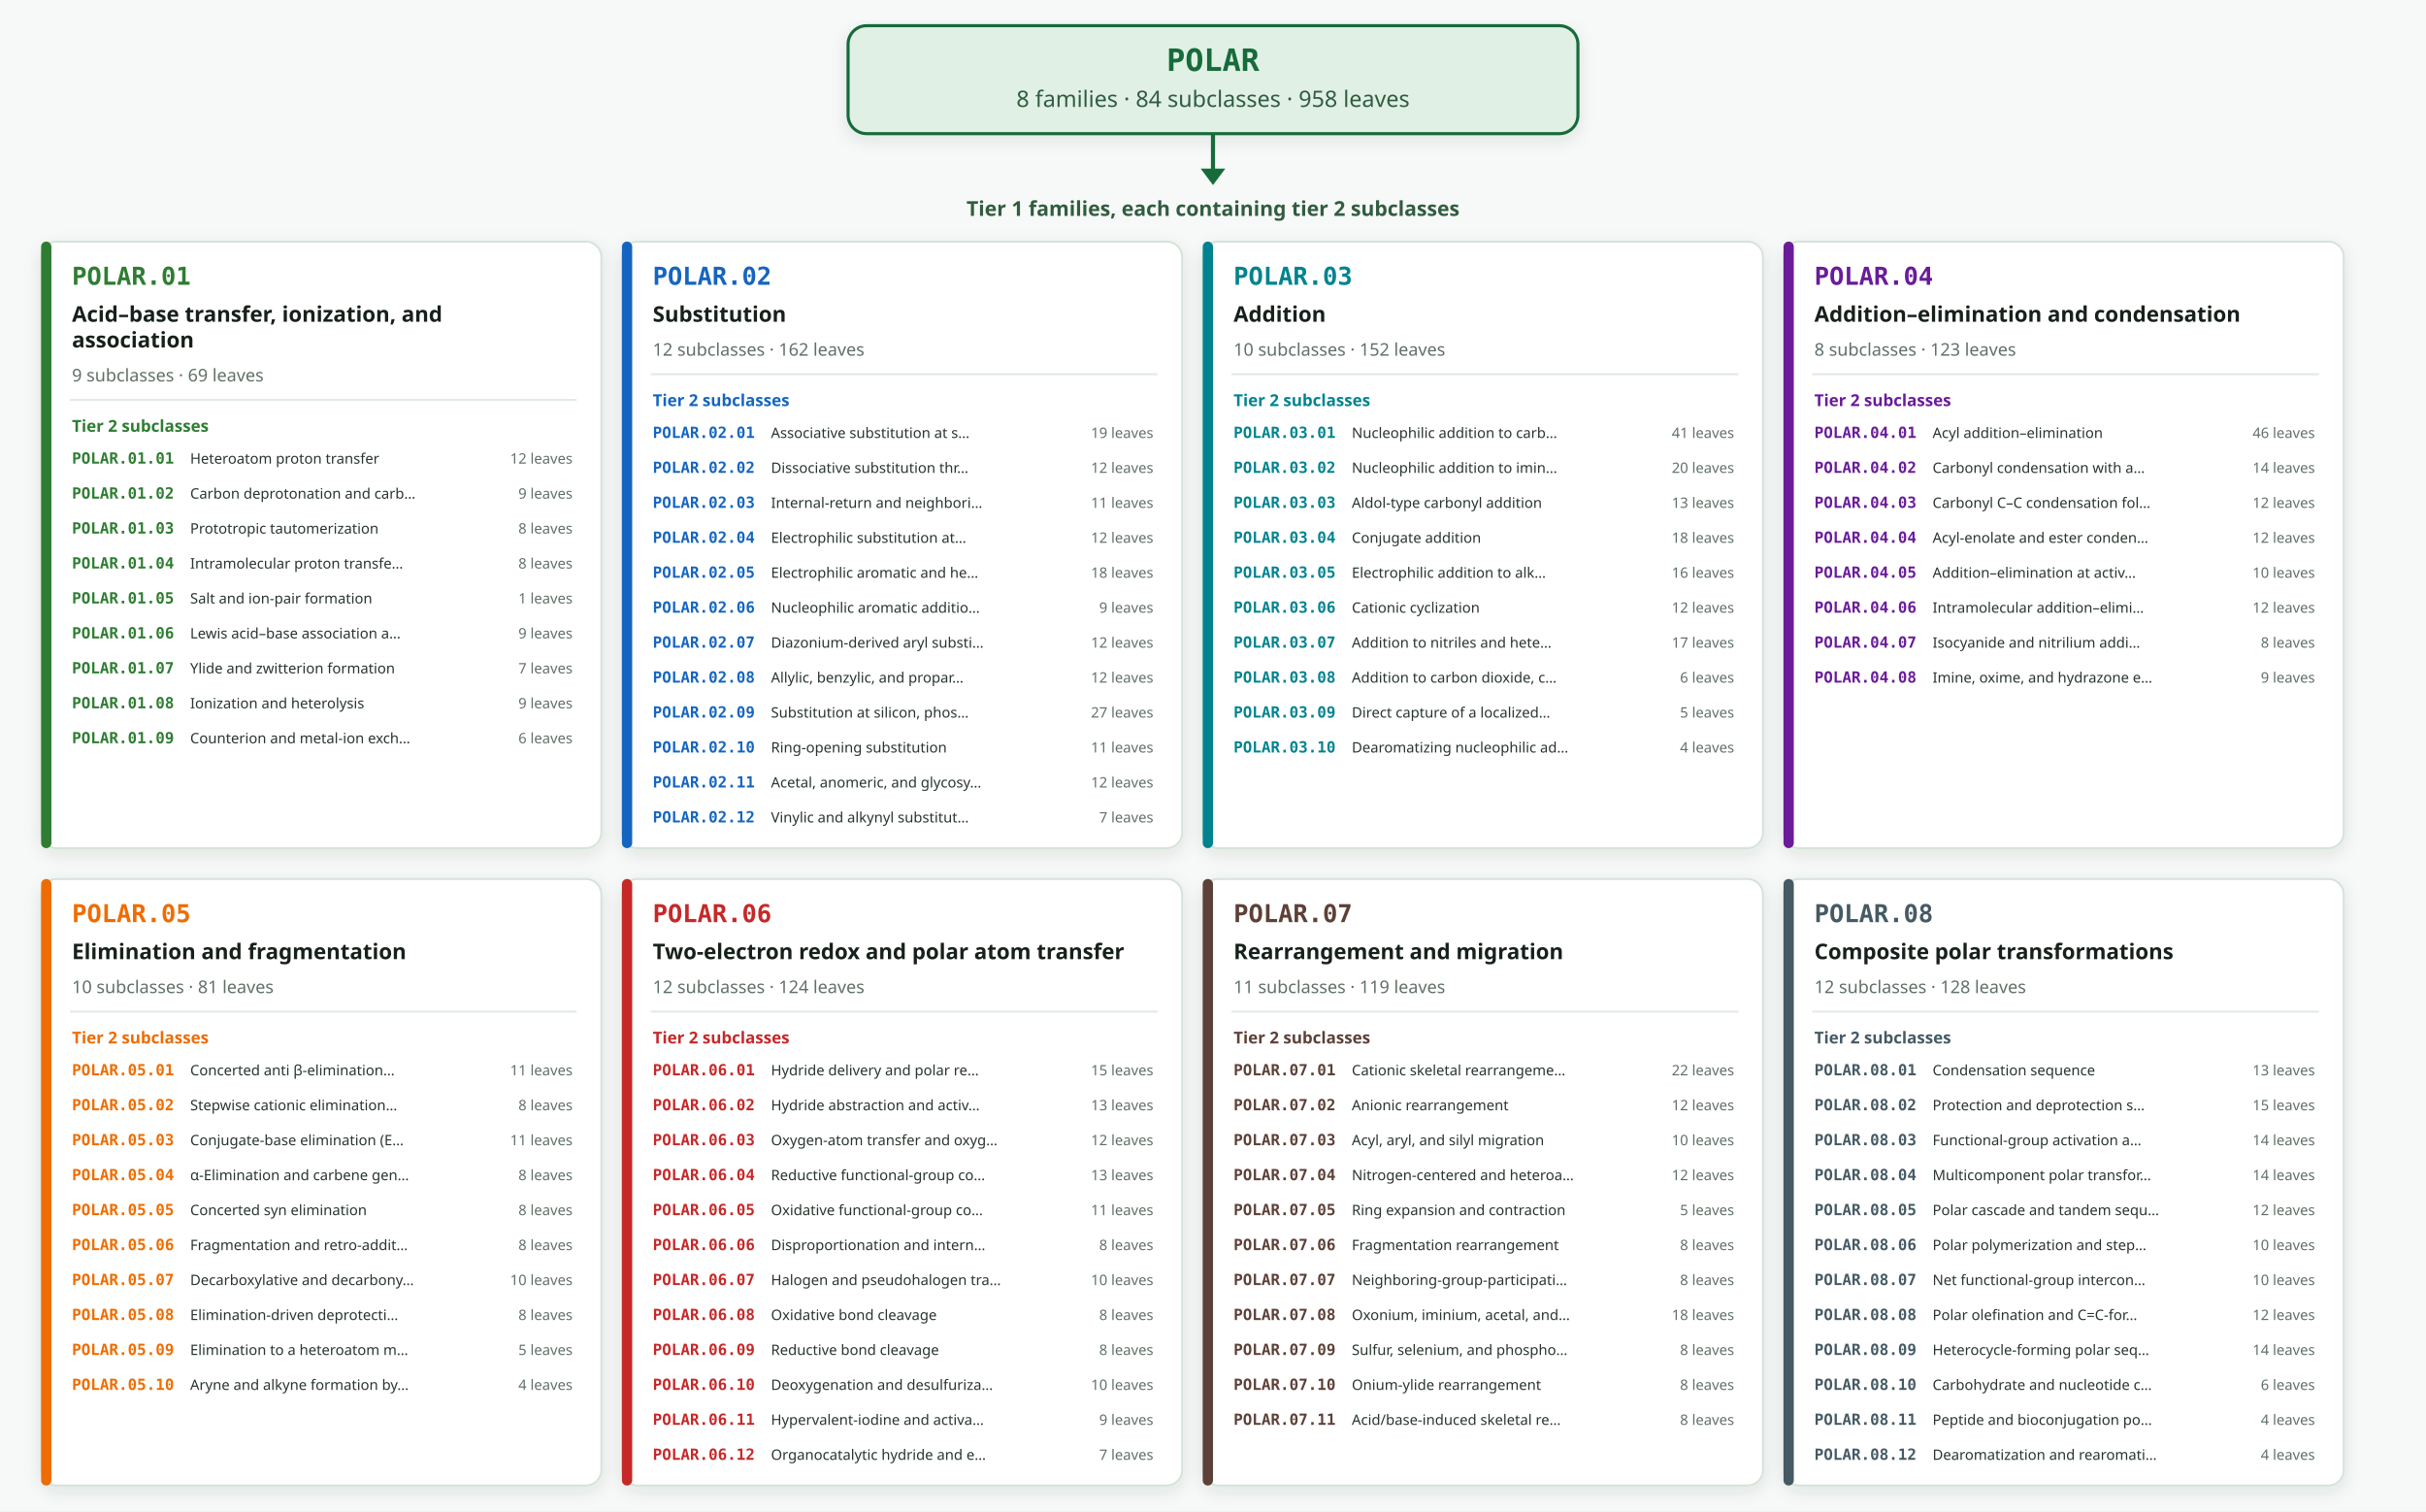
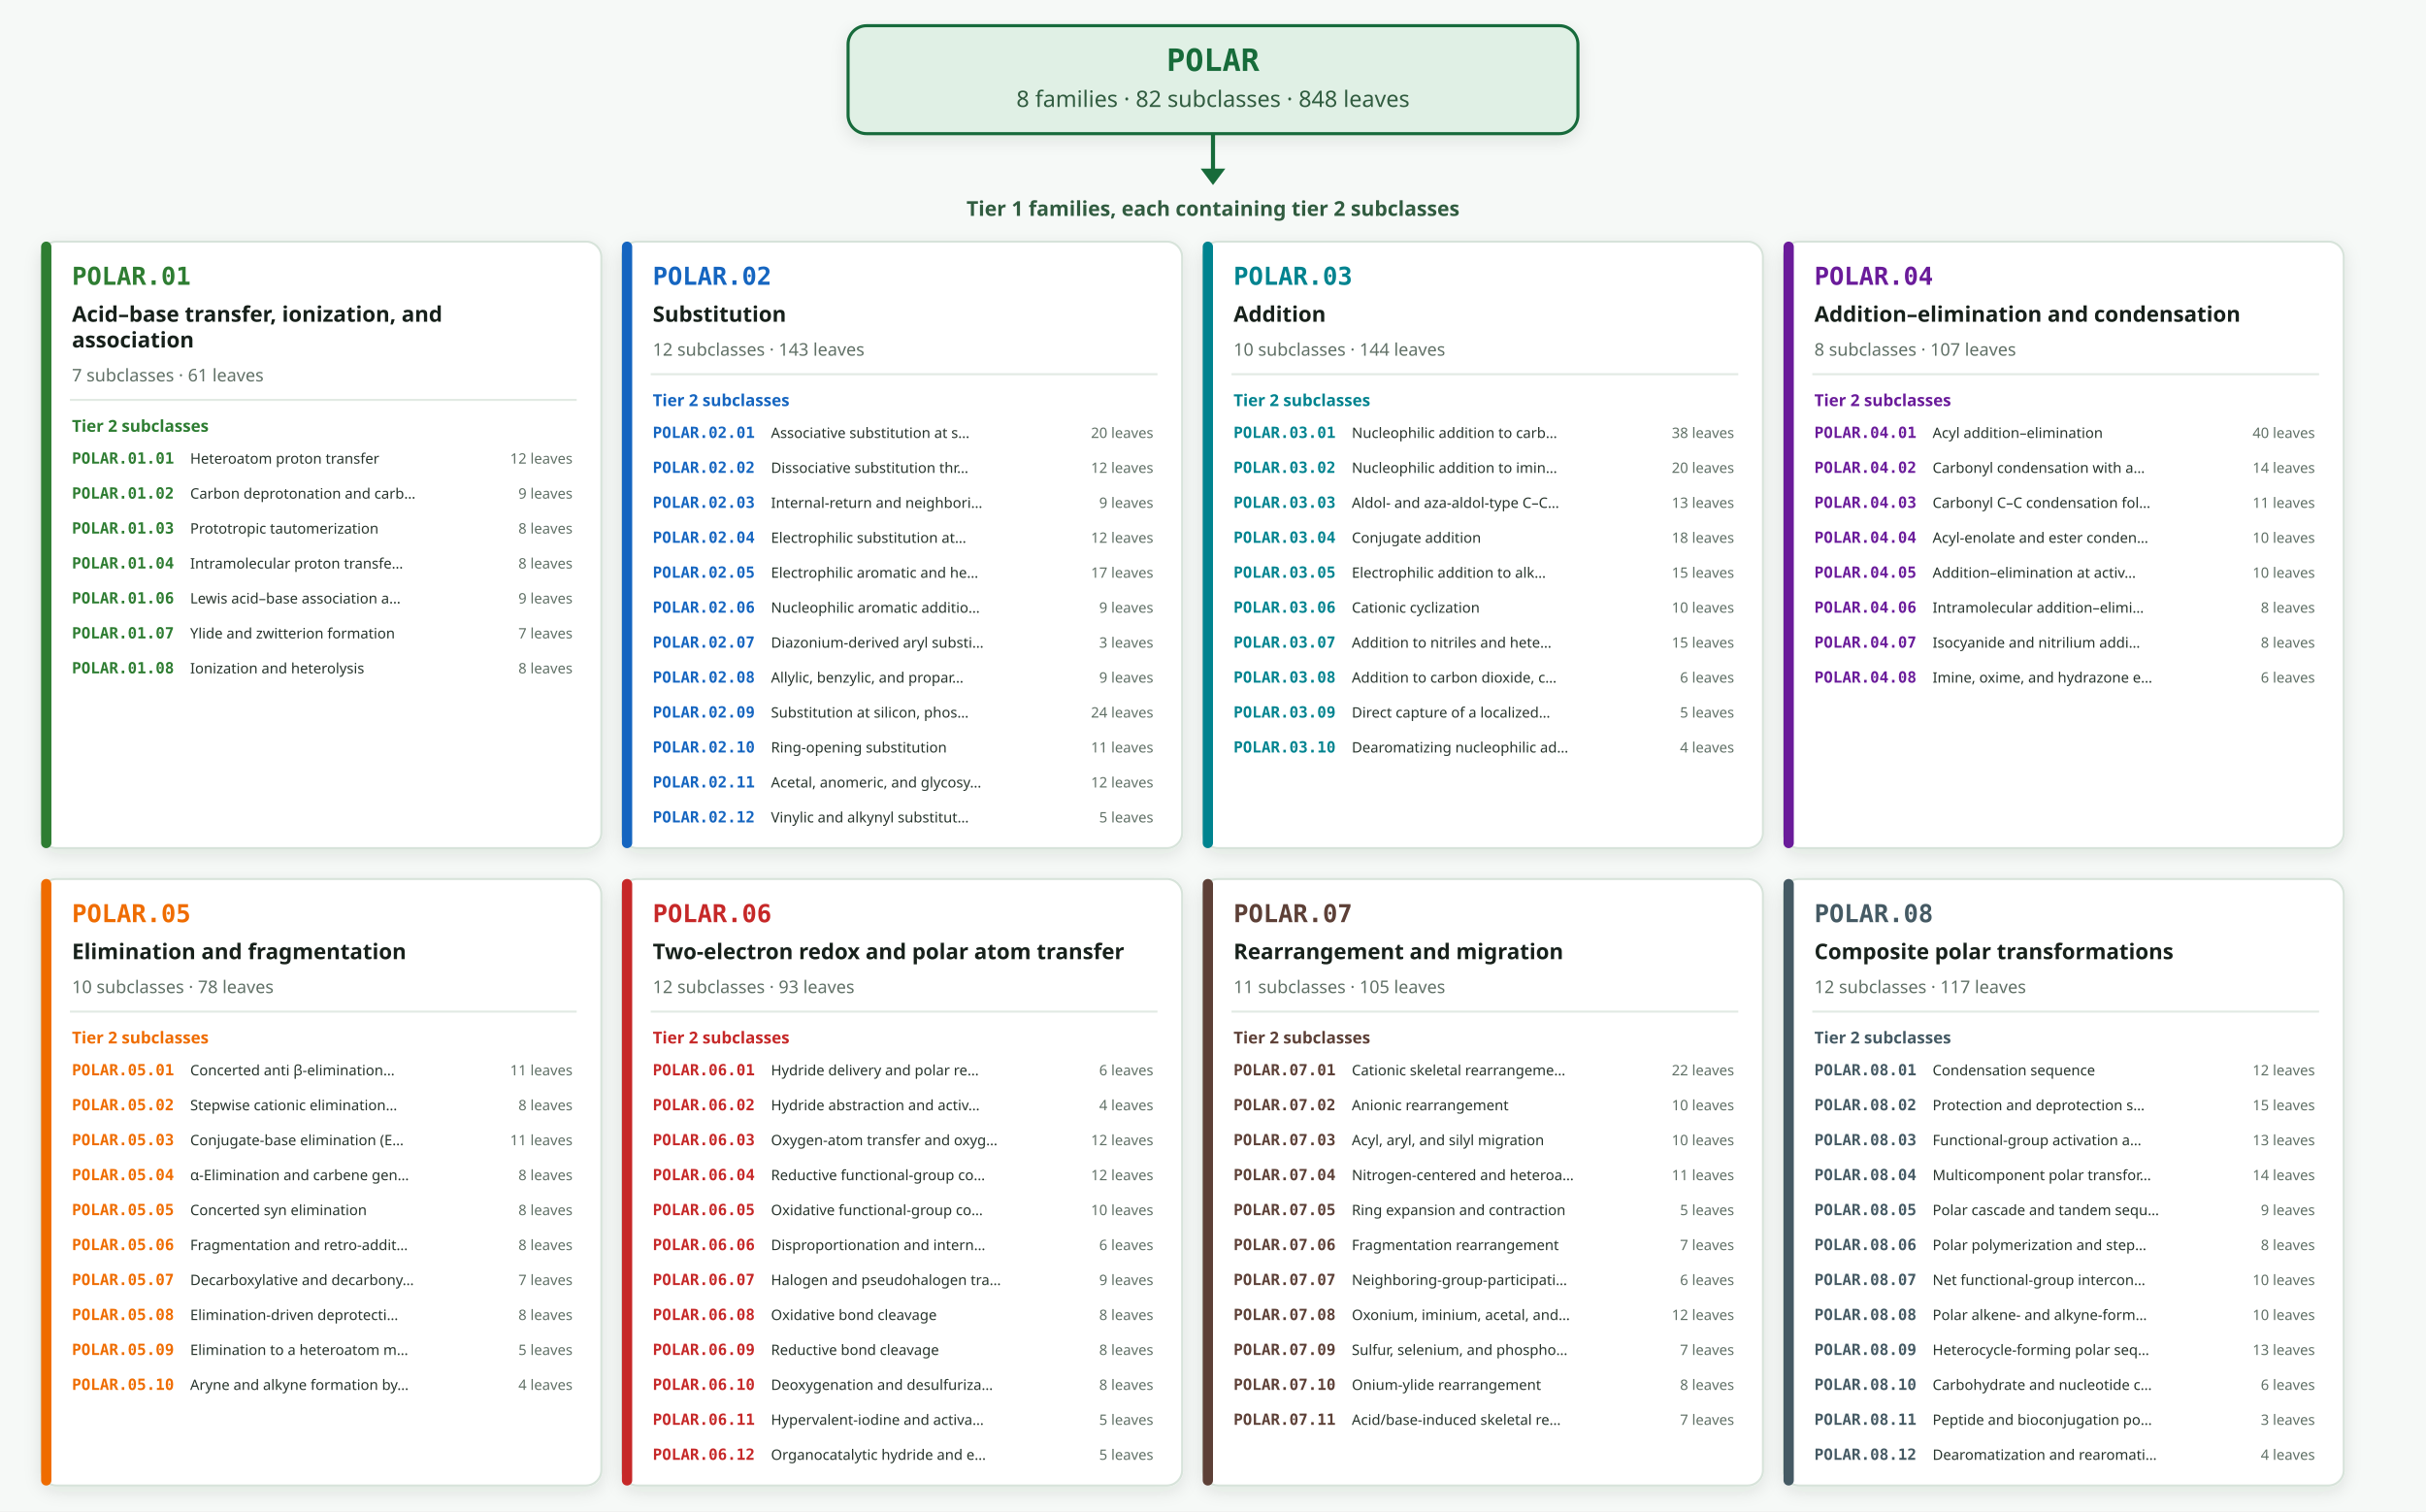
<svg xmlns="http://www.w3.org/2000/svg" width="2360" height="1470" viewBox="0 0 2360 1470">
  <defs>
    <filter id="shadow" x="-10%" y="-10%" width="120%" height="130%">
      <feDropShadow dx="0" dy="5" stdDeviation="8" flood-color="#173d25" flood-opacity="0.10" />
    </filter>
  </defs>
  <rect width="2360" height="1470" fill="#f6f9f7" />
  <rect x="825" y="25" width="710" height="105" rx="18" fill="#e0f0e5" stroke="#176b3a" stroke-width="3" filter="url(#shadow)" />
  <text x="1180" y="69" text-anchor="middle" font-family="monospace" font-size="30" font-weight="700" fill="#176b3a">POLAR</text>
-   <text x="1180" y="104" text-anchor="middle" font-family="sans-serif" font-size="22" fill="#315c40">8 families · 84 subclasses · 958 leaves</text>
+   <text x="1180" y="104" text-anchor="middle" font-family="sans-serif" font-size="22" fill="#315c40">8 families · 82 subclasses · 848 leaves</text>
  <path d="M1180 130 V173" stroke="#176b3a" stroke-width="4" />
  <path d="M1168 164 L1180 180 L1192 164" fill="#176b3a" />
  <text x="1180" y="210" text-anchor="middle" font-family="sans-serif" font-size="20" font-weight="650" fill="#315c40">Tier 1 families, each containing tier 2 subclasses</text>
  <rect x="40" y="235" width="545" height="590" rx="15" fill="#ffffff" stroke="#d7e3da" stroke-width="2" filter="url(#shadow)" />
  <rect x="40" y="235" width="10" height="590" rx="5" fill="#2E7D32" />
  <text x="70" y="277" font-family="monospace" font-size="24" font-weight="700" fill="#2E7D32">POLAR.01</text>
  <text x="70" y="313" font-family="sans-serif" font-size="21" font-weight="650" fill="#17211b">Acid–base transfer, ionization, and</text>
  <text x="70" y="338" font-family="sans-serif" font-size="21" font-weight="650" fill="#17211b">association</text>
-   <text x="70" y="371" font-family="sans-serif" font-size="17" fill="#607066">9 subclasses · 69 leaves</text>
+   <text x="70" y="371" font-family="sans-serif" font-size="17" fill="#607066">7 subclasses · 61 leaves</text>
  <line x1="68" y1="389" x2="561" y2="389" stroke="#e2eae4" stroke-width="2" />
  <text x="70" y="420" font-family="sans-serif" font-size="16" font-weight="700" fill="#2E7D32">Tier 2 subclasses</text>
  <text x="70" y="451" font-family="monospace" font-size="15" font-weight="650" fill="#2E7D32">POLAR.01.01</text>
  <text x="185" y="451" font-family="sans-serif" font-size="14" fill="#28352d">Heteroatom proton transfer</text>
  <text x="557" y="451" text-anchor="end" font-family="sans-serif" font-size="14" fill="#607066">12 leaves</text>
  <text x="70" y="485" font-family="monospace" font-size="15" font-weight="650" fill="#2E7D32">POLAR.01.02</text>
  <text x="185" y="485" font-family="sans-serif" font-size="14" fill="#28352d">Carbon deprotonation and carb…</text>
  <text x="557" y="485" text-anchor="end" font-family="sans-serif" font-size="14" fill="#607066">9 leaves</text>
  <text x="70" y="519" font-family="monospace" font-size="15" font-weight="650" fill="#2E7D32">POLAR.01.03</text>
  <text x="185" y="519" font-family="sans-serif" font-size="14" fill="#28352d">Prototropic tautomerization</text>
  <text x="557" y="519" text-anchor="end" font-family="sans-serif" font-size="14" fill="#607066">8 leaves</text>
  <text x="70" y="553" font-family="monospace" font-size="15" font-weight="650" fill="#2E7D32">POLAR.01.04</text>
  <text x="185" y="553" font-family="sans-serif" font-size="14" fill="#28352d">Intramolecular proton transfe…</text>
  <text x="557" y="553" text-anchor="end" font-family="sans-serif" font-size="14" fill="#607066">8 leaves</text>
-   <text x="70" y="587" font-family="monospace" font-size="15" font-weight="650" fill="#2E7D32">POLAR.01.05</text>
-   <text x="185" y="587" font-family="sans-serif" font-size="14" fill="#28352d">Salt and ion-pair formation</text>
-   <text x="557" y="587" text-anchor="end" font-family="sans-serif" font-size="14" fill="#607066">1 leaves</text>
-   <text x="70" y="621" font-family="monospace" font-size="15" font-weight="650" fill="#2E7D32">POLAR.01.06</text>
-   <text x="185" y="621" font-family="sans-serif" font-size="14" fill="#28352d">Lewis acid–base association a…</text>
-   <text x="557" y="621" text-anchor="end" font-family="sans-serif" font-size="14" fill="#607066">9 leaves</text>
-   <text x="70" y="655" font-family="monospace" font-size="15" font-weight="650" fill="#2E7D32">POLAR.01.07</text>
-   <text x="185" y="655" font-family="sans-serif" font-size="14" fill="#28352d">Ylide and zwitterion formation</text>
-   <text x="557" y="655" text-anchor="end" font-family="sans-serif" font-size="14" fill="#607066">7 leaves</text>
-   <text x="70" y="689" font-family="monospace" font-size="15" font-weight="650" fill="#2E7D32">POLAR.01.08</text>
-   <text x="185" y="689" font-family="sans-serif" font-size="14" fill="#28352d">Ionization and heterolysis</text>
-   <text x="557" y="689" text-anchor="end" font-family="sans-serif" font-size="14" fill="#607066">9 leaves</text>
-   <text x="70" y="723" font-family="monospace" font-size="15" font-weight="650" fill="#2E7D32">POLAR.01.09</text>
-   <text x="185" y="723" font-family="sans-serif" font-size="14" fill="#28352d">Counterion and metal-ion exch…</text>
-   <text x="557" y="723" text-anchor="end" font-family="sans-serif" font-size="14" fill="#607066">6 leaves</text>
+   <text x="70" y="587" font-family="monospace" font-size="15" font-weight="650" fill="#2E7D32">POLAR.01.06</text>
+   <text x="185" y="587" font-family="sans-serif" font-size="14" fill="#28352d">Lewis acid–base association a…</text>
+   <text x="557" y="587" text-anchor="end" font-family="sans-serif" font-size="14" fill="#607066">9 leaves</text>
+   <text x="70" y="621" font-family="monospace" font-size="15" font-weight="650" fill="#2E7D32">POLAR.01.07</text>
+   <text x="185" y="621" font-family="sans-serif" font-size="14" fill="#28352d">Ylide and zwitterion formation</text>
+   <text x="557" y="621" text-anchor="end" font-family="sans-serif" font-size="14" fill="#607066">7 leaves</text>
+   <text x="70" y="655" font-family="monospace" font-size="15" font-weight="650" fill="#2E7D32">POLAR.01.08</text>
+   <text x="185" y="655" font-family="sans-serif" font-size="14" fill="#28352d">Ionization and heterolysis</text>
+   <text x="557" y="655" text-anchor="end" font-family="sans-serif" font-size="14" fill="#607066">8 leaves</text>
  <rect x="605" y="235" width="545" height="590" rx="15" fill="#ffffff" stroke="#d7e3da" stroke-width="2" filter="url(#shadow)" />
  <rect x="605" y="235" width="10" height="590" rx="5" fill="#1565C0" />
  <text x="635" y="277" font-family="monospace" font-size="24" font-weight="700" fill="#1565C0">POLAR.02</text>
  <text x="635" y="313" font-family="sans-serif" font-size="21" font-weight="650" fill="#17211b">Substitution</text>
-   <text x="635" y="346" font-family="sans-serif" font-size="17" fill="#607066">12 subclasses · 162 leaves</text>
+   <text x="635" y="346" font-family="sans-serif" font-size="17" fill="#607066">12 subclasses · 143 leaves</text>
  <line x1="633" y1="364" x2="1126" y2="364" stroke="#e2eae4" stroke-width="2" />
  <text x="635" y="395" font-family="sans-serif" font-size="16" font-weight="700" fill="#1565C0">Tier 2 subclasses</text>
  <text x="635" y="426" font-family="monospace" font-size="15" font-weight="650" fill="#1565C0">POLAR.02.01</text>
  <text x="750" y="426" font-family="sans-serif" font-size="14" fill="#28352d">Associative substitution at s…</text>
-   <text x="1122" y="426" text-anchor="end" font-family="sans-serif" font-size="14" fill="#607066">19 leaves</text>
+   <text x="1122" y="426" text-anchor="end" font-family="sans-serif" font-size="14" fill="#607066">20 leaves</text>
  <text x="635" y="460" font-family="monospace" font-size="15" font-weight="650" fill="#1565C0">POLAR.02.02</text>
  <text x="750" y="460" font-family="sans-serif" font-size="14" fill="#28352d">Dissociative substitution thr…</text>
  <text x="1122" y="460" text-anchor="end" font-family="sans-serif" font-size="14" fill="#607066">12 leaves</text>
  <text x="635" y="494" font-family="monospace" font-size="15" font-weight="650" fill="#1565C0">POLAR.02.03</text>
  <text x="750" y="494" font-family="sans-serif" font-size="14" fill="#28352d">Internal-return and neighbori…</text>
-   <text x="1122" y="494" text-anchor="end" font-family="sans-serif" font-size="14" fill="#607066">11 leaves</text>
+   <text x="1122" y="494" text-anchor="end" font-family="sans-serif" font-size="14" fill="#607066">9 leaves</text>
  <text x="635" y="528" font-family="monospace" font-size="15" font-weight="650" fill="#1565C0">POLAR.02.04</text>
  <text x="750" y="528" font-family="sans-serif" font-size="14" fill="#28352d">Electrophilic substitution at…</text>
  <text x="1122" y="528" text-anchor="end" font-family="sans-serif" font-size="14" fill="#607066">12 leaves</text>
  <text x="635" y="562" font-family="monospace" font-size="15" font-weight="650" fill="#1565C0">POLAR.02.05</text>
  <text x="750" y="562" font-family="sans-serif" font-size="14" fill="#28352d">Electrophilic aromatic and he…</text>
-   <text x="1122" y="562" text-anchor="end" font-family="sans-serif" font-size="14" fill="#607066">18 leaves</text>
+   <text x="1122" y="562" text-anchor="end" font-family="sans-serif" font-size="14" fill="#607066">17 leaves</text>
  <text x="635" y="596" font-family="monospace" font-size="15" font-weight="650" fill="#1565C0">POLAR.02.06</text>
  <text x="750" y="596" font-family="sans-serif" font-size="14" fill="#28352d">Nucleophilic aromatic additio…</text>
  <text x="1122" y="596" text-anchor="end" font-family="sans-serif" font-size="14" fill="#607066">9 leaves</text>
  <text x="635" y="630" font-family="monospace" font-size="15" font-weight="650" fill="#1565C0">POLAR.02.07</text>
  <text x="750" y="630" font-family="sans-serif" font-size="14" fill="#28352d">Diazonium-derived aryl substi…</text>
-   <text x="1122" y="630" text-anchor="end" font-family="sans-serif" font-size="14" fill="#607066">12 leaves</text>
+   <text x="1122" y="630" text-anchor="end" font-family="sans-serif" font-size="14" fill="#607066">3 leaves</text>
  <text x="635" y="664" font-family="monospace" font-size="15" font-weight="650" fill="#1565C0">POLAR.02.08</text>
  <text x="750" y="664" font-family="sans-serif" font-size="14" fill="#28352d">Allylic, benzylic, and propar…</text>
-   <text x="1122" y="664" text-anchor="end" font-family="sans-serif" font-size="14" fill="#607066">12 leaves</text>
+   <text x="1122" y="664" text-anchor="end" font-family="sans-serif" font-size="14" fill="#607066">9 leaves</text>
  <text x="635" y="698" font-family="monospace" font-size="15" font-weight="650" fill="#1565C0">POLAR.02.09</text>
  <text x="750" y="698" font-family="sans-serif" font-size="14" fill="#28352d">Substitution at silicon, phos…</text>
-   <text x="1122" y="698" text-anchor="end" font-family="sans-serif" font-size="14" fill="#607066">27 leaves</text>
+   <text x="1122" y="698" text-anchor="end" font-family="sans-serif" font-size="14" fill="#607066">24 leaves</text>
  <text x="635" y="732" font-family="monospace" font-size="15" font-weight="650" fill="#1565C0">POLAR.02.10</text>
  <text x="750" y="732" font-family="sans-serif" font-size="14" fill="#28352d">Ring-opening substitution</text>
  <text x="1122" y="732" text-anchor="end" font-family="sans-serif" font-size="14" fill="#607066">11 leaves</text>
  <text x="635" y="766" font-family="monospace" font-size="15" font-weight="650" fill="#1565C0">POLAR.02.11</text>
  <text x="750" y="766" font-family="sans-serif" font-size="14" fill="#28352d">Acetal, anomeric, and glycosy…</text>
  <text x="1122" y="766" text-anchor="end" font-family="sans-serif" font-size="14" fill="#607066">12 leaves</text>
  <text x="635" y="800" font-family="monospace" font-size="15" font-weight="650" fill="#1565C0">POLAR.02.12</text>
  <text x="750" y="800" font-family="sans-serif" font-size="14" fill="#28352d">Vinylic and alkynyl substitut…</text>
-   <text x="1122" y="800" text-anchor="end" font-family="sans-serif" font-size="14" fill="#607066">7 leaves</text>
+   <text x="1122" y="800" text-anchor="end" font-family="sans-serif" font-size="14" fill="#607066">5 leaves</text>
  <rect x="1170" y="235" width="545" height="590" rx="15" fill="#ffffff" stroke="#d7e3da" stroke-width="2" filter="url(#shadow)" />
  <rect x="1170" y="235" width="10" height="590" rx="5" fill="#00838F" />
  <text x="1200" y="277" font-family="monospace" font-size="24" font-weight="700" fill="#00838F">POLAR.03</text>
  <text x="1200" y="313" font-family="sans-serif" font-size="21" font-weight="650" fill="#17211b">Addition</text>
-   <text x="1200" y="346" font-family="sans-serif" font-size="17" fill="#607066">10 subclasses · 152 leaves</text>
+   <text x="1200" y="346" font-family="sans-serif" font-size="17" fill="#607066">10 subclasses · 144 leaves</text>
  <line x1="1198" y1="364" x2="1691" y2="364" stroke="#e2eae4" stroke-width="2" />
  <text x="1200" y="395" font-family="sans-serif" font-size="16" font-weight="700" fill="#00838F">Tier 2 subclasses</text>
  <text x="1200" y="426" font-family="monospace" font-size="15" font-weight="650" fill="#00838F">POLAR.03.01</text>
  <text x="1315" y="426" font-family="sans-serif" font-size="14" fill="#28352d">Nucleophilic addition to carb…</text>
-   <text x="1687" y="426" text-anchor="end" font-family="sans-serif" font-size="14" fill="#607066">41 leaves</text>
+   <text x="1687" y="426" text-anchor="end" font-family="sans-serif" font-size="14" fill="#607066">38 leaves</text>
  <text x="1200" y="460" font-family="monospace" font-size="15" font-weight="650" fill="#00838F">POLAR.03.02</text>
  <text x="1315" y="460" font-family="sans-serif" font-size="14" fill="#28352d">Nucleophilic addition to imin…</text>
  <text x="1687" y="460" text-anchor="end" font-family="sans-serif" font-size="14" fill="#607066">20 leaves</text>
  <text x="1200" y="494" font-family="monospace" font-size="15" font-weight="650" fill="#00838F">POLAR.03.03</text>
-   <text x="1315" y="494" font-family="sans-serif" font-size="14" fill="#28352d">Aldol-type carbonyl addition</text>
+   <text x="1315" y="494" font-family="sans-serif" font-size="14" fill="#28352d">Aldol- and aza-aldol-type C–C…</text>
  <text x="1687" y="494" text-anchor="end" font-family="sans-serif" font-size="14" fill="#607066">13 leaves</text>
  <text x="1200" y="528" font-family="monospace" font-size="15" font-weight="650" fill="#00838F">POLAR.03.04</text>
  <text x="1315" y="528" font-family="sans-serif" font-size="14" fill="#28352d">Conjugate addition</text>
  <text x="1687" y="528" text-anchor="end" font-family="sans-serif" font-size="14" fill="#607066">18 leaves</text>
  <text x="1200" y="562" font-family="monospace" font-size="15" font-weight="650" fill="#00838F">POLAR.03.05</text>
  <text x="1315" y="562" font-family="sans-serif" font-size="14" fill="#28352d">Electrophilic addition to alk…</text>
-   <text x="1687" y="562" text-anchor="end" font-family="sans-serif" font-size="14" fill="#607066">16 leaves</text>
+   <text x="1687" y="562" text-anchor="end" font-family="sans-serif" font-size="14" fill="#607066">15 leaves</text>
  <text x="1200" y="596" font-family="monospace" font-size="15" font-weight="650" fill="#00838F">POLAR.03.06</text>
  <text x="1315" y="596" font-family="sans-serif" font-size="14" fill="#28352d">Cationic cyclization</text>
-   <text x="1687" y="596" text-anchor="end" font-family="sans-serif" font-size="14" fill="#607066">12 leaves</text>
+   <text x="1687" y="596" text-anchor="end" font-family="sans-serif" font-size="14" fill="#607066">10 leaves</text>
  <text x="1200" y="630" font-family="monospace" font-size="15" font-weight="650" fill="#00838F">POLAR.03.07</text>
  <text x="1315" y="630" font-family="sans-serif" font-size="14" fill="#28352d">Addition to nitriles and hete…</text>
-   <text x="1687" y="630" text-anchor="end" font-family="sans-serif" font-size="14" fill="#607066">17 leaves</text>
+   <text x="1687" y="630" text-anchor="end" font-family="sans-serif" font-size="14" fill="#607066">15 leaves</text>
  <text x="1200" y="664" font-family="monospace" font-size="15" font-weight="650" fill="#00838F">POLAR.03.08</text>
  <text x="1315" y="664" font-family="sans-serif" font-size="14" fill="#28352d">Addition to carbon dioxide, c…</text>
  <text x="1687" y="664" text-anchor="end" font-family="sans-serif" font-size="14" fill="#607066">6 leaves</text>
  <text x="1200" y="698" font-family="monospace" font-size="15" font-weight="650" fill="#00838F">POLAR.03.09</text>
  <text x="1315" y="698" font-family="sans-serif" font-size="14" fill="#28352d">Direct capture of a localized…</text>
  <text x="1687" y="698" text-anchor="end" font-family="sans-serif" font-size="14" fill="#607066">5 leaves</text>
  <text x="1200" y="732" font-family="monospace" font-size="15" font-weight="650" fill="#00838F">POLAR.03.10</text>
  <text x="1315" y="732" font-family="sans-serif" font-size="14" fill="#28352d">Dearomatizing nucleophilic ad…</text>
  <text x="1687" y="732" text-anchor="end" font-family="sans-serif" font-size="14" fill="#607066">4 leaves</text>
  <rect x="1735" y="235" width="545" height="590" rx="15" fill="#ffffff" stroke="#d7e3da" stroke-width="2" filter="url(#shadow)" />
  <rect x="1735" y="235" width="10" height="590" rx="5" fill="#6A1B9A" />
  <text x="1765" y="277" font-family="monospace" font-size="24" font-weight="700" fill="#6A1B9A">POLAR.04</text>
  <text x="1765" y="313" font-family="sans-serif" font-size="21" font-weight="650" fill="#17211b">Addition–elimination and condensation</text>
-   <text x="1765" y="346" font-family="sans-serif" font-size="17" fill="#607066">8 subclasses · 123 leaves</text>
+   <text x="1765" y="346" font-family="sans-serif" font-size="17" fill="#607066">8 subclasses · 107 leaves</text>
  <line x1="1763" y1="364" x2="2256" y2="364" stroke="#e2eae4" stroke-width="2" />
  <text x="1765" y="395" font-family="sans-serif" font-size="16" font-weight="700" fill="#6A1B9A">Tier 2 subclasses</text>
  <text x="1765" y="426" font-family="monospace" font-size="15" font-weight="650" fill="#6A1B9A">POLAR.04.01</text>
  <text x="1880" y="426" font-family="sans-serif" font-size="14" fill="#28352d">Acyl addition–elimination</text>
-   <text x="2252" y="426" text-anchor="end" font-family="sans-serif" font-size="14" fill="#607066">46 leaves</text>
+   <text x="2252" y="426" text-anchor="end" font-family="sans-serif" font-size="14" fill="#607066">40 leaves</text>
  <text x="1765" y="460" font-family="monospace" font-size="15" font-weight="650" fill="#6A1B9A">POLAR.04.02</text>
  <text x="1880" y="460" font-family="sans-serif" font-size="14" fill="#28352d">Carbonyl condensation with a…</text>
  <text x="2252" y="460" text-anchor="end" font-family="sans-serif" font-size="14" fill="#607066">14 leaves</text>
  <text x="1765" y="494" font-family="monospace" font-size="15" font-weight="650" fill="#6A1B9A">POLAR.04.03</text>
  <text x="1880" y="494" font-family="sans-serif" font-size="14" fill="#28352d">Carbonyl C–C condensation fol…</text>
-   <text x="2252" y="494" text-anchor="end" font-family="sans-serif" font-size="14" fill="#607066">12 leaves</text>
+   <text x="2252" y="494" text-anchor="end" font-family="sans-serif" font-size="14" fill="#607066">11 leaves</text>
  <text x="1765" y="528" font-family="monospace" font-size="15" font-weight="650" fill="#6A1B9A">POLAR.04.04</text>
  <text x="1880" y="528" font-family="sans-serif" font-size="14" fill="#28352d">Acyl-enolate and ester conden…</text>
-   <text x="2252" y="528" text-anchor="end" font-family="sans-serif" font-size="14" fill="#607066">12 leaves</text>
+   <text x="2252" y="528" text-anchor="end" font-family="sans-serif" font-size="14" fill="#607066">10 leaves</text>
  <text x="1765" y="562" font-family="monospace" font-size="15" font-weight="650" fill="#6A1B9A">POLAR.04.05</text>
  <text x="1880" y="562" font-family="sans-serif" font-size="14" fill="#28352d">Addition–elimination at activ…</text>
  <text x="2252" y="562" text-anchor="end" font-family="sans-serif" font-size="14" fill="#607066">10 leaves</text>
  <text x="1765" y="596" font-family="monospace" font-size="15" font-weight="650" fill="#6A1B9A">POLAR.04.06</text>
  <text x="1880" y="596" font-family="sans-serif" font-size="14" fill="#28352d">Intramolecular addition–elimi…</text>
-   <text x="2252" y="596" text-anchor="end" font-family="sans-serif" font-size="14" fill="#607066">12 leaves</text>
+   <text x="2252" y="596" text-anchor="end" font-family="sans-serif" font-size="14" fill="#607066">8 leaves</text>
  <text x="1765" y="630" font-family="monospace" font-size="15" font-weight="650" fill="#6A1B9A">POLAR.04.07</text>
  <text x="1880" y="630" font-family="sans-serif" font-size="14" fill="#28352d">Isocyanide and nitrilium addi…</text>
  <text x="2252" y="630" text-anchor="end" font-family="sans-serif" font-size="14" fill="#607066">8 leaves</text>
  <text x="1765" y="664" font-family="monospace" font-size="15" font-weight="650" fill="#6A1B9A">POLAR.04.08</text>
  <text x="1880" y="664" font-family="sans-serif" font-size="14" fill="#28352d">Imine, oxime, and hydrazone e…</text>
-   <text x="2252" y="664" text-anchor="end" font-family="sans-serif" font-size="14" fill="#607066">9 leaves</text>
+   <text x="2252" y="664" text-anchor="end" font-family="sans-serif" font-size="14" fill="#607066">6 leaves</text>
  <rect x="40" y="855" width="545" height="590" rx="15" fill="#ffffff" stroke="#d7e3da" stroke-width="2" filter="url(#shadow)" />
  <rect x="40" y="855" width="10" height="590" rx="5" fill="#EF6C00" />
  <text x="70" y="897" font-family="monospace" font-size="24" font-weight="700" fill="#EF6C00">POLAR.05</text>
  <text x="70" y="933" font-family="sans-serif" font-size="21" font-weight="650" fill="#17211b">Elimination and fragmentation</text>
-   <text x="70" y="966" font-family="sans-serif" font-size="17" fill="#607066">10 subclasses · 81 leaves</text>
+   <text x="70" y="966" font-family="sans-serif" font-size="17" fill="#607066">10 subclasses · 78 leaves</text>
  <line x1="68" y1="984" x2="561" y2="984" stroke="#e2eae4" stroke-width="2" />
  <text x="70" y="1015" font-family="sans-serif" font-size="16" font-weight="700" fill="#EF6C00">Tier 2 subclasses</text>
  <text x="70" y="1046" font-family="monospace" font-size="15" font-weight="650" fill="#EF6C00">POLAR.05.01</text>
  <text x="185" y="1046" font-family="sans-serif" font-size="14" fill="#28352d">Concerted anti β-elimination…</text>
  <text x="557" y="1046" text-anchor="end" font-family="sans-serif" font-size="14" fill="#607066">11 leaves</text>
  <text x="70" y="1080" font-family="monospace" font-size="15" font-weight="650" fill="#EF6C00">POLAR.05.02</text>
  <text x="185" y="1080" font-family="sans-serif" font-size="14" fill="#28352d">Stepwise cationic elimination…</text>
  <text x="557" y="1080" text-anchor="end" font-family="sans-serif" font-size="14" fill="#607066">8 leaves</text>
  <text x="70" y="1114" font-family="monospace" font-size="15" font-weight="650" fill="#EF6C00">POLAR.05.03</text>
  <text x="185" y="1114" font-family="sans-serif" font-size="14" fill="#28352d">Conjugate-base elimination (E…</text>
  <text x="557" y="1114" text-anchor="end" font-family="sans-serif" font-size="14" fill="#607066">11 leaves</text>
  <text x="70" y="1148" font-family="monospace" font-size="15" font-weight="650" fill="#EF6C00">POLAR.05.04</text>
  <text x="185" y="1148" font-family="sans-serif" font-size="14" fill="#28352d">α-Elimination and carbene gen…</text>
  <text x="557" y="1148" text-anchor="end" font-family="sans-serif" font-size="14" fill="#607066">8 leaves</text>
  <text x="70" y="1182" font-family="monospace" font-size="15" font-weight="650" fill="#EF6C00">POLAR.05.05</text>
  <text x="185" y="1182" font-family="sans-serif" font-size="14" fill="#28352d">Concerted syn elimination</text>
  <text x="557" y="1182" text-anchor="end" font-family="sans-serif" font-size="14" fill="#607066">8 leaves</text>
  <text x="70" y="1216" font-family="monospace" font-size="15" font-weight="650" fill="#EF6C00">POLAR.05.06</text>
  <text x="185" y="1216" font-family="sans-serif" font-size="14" fill="#28352d">Fragmentation and retro-addit…</text>
  <text x="557" y="1216" text-anchor="end" font-family="sans-serif" font-size="14" fill="#607066">8 leaves</text>
  <text x="70" y="1250" font-family="monospace" font-size="15" font-weight="650" fill="#EF6C00">POLAR.05.07</text>
  <text x="185" y="1250" font-family="sans-serif" font-size="14" fill="#28352d">Decarboxylative and decarbony…</text>
-   <text x="557" y="1250" text-anchor="end" font-family="sans-serif" font-size="14" fill="#607066">10 leaves</text>
+   <text x="557" y="1250" text-anchor="end" font-family="sans-serif" font-size="14" fill="#607066">7 leaves</text>
  <text x="70" y="1284" font-family="monospace" font-size="15" font-weight="650" fill="#EF6C00">POLAR.05.08</text>
  <text x="185" y="1284" font-family="sans-serif" font-size="14" fill="#28352d">Elimination-driven deprotecti…</text>
  <text x="557" y="1284" text-anchor="end" font-family="sans-serif" font-size="14" fill="#607066">8 leaves</text>
  <text x="70" y="1318" font-family="monospace" font-size="15" font-weight="650" fill="#EF6C00">POLAR.05.09</text>
  <text x="185" y="1318" font-family="sans-serif" font-size="14" fill="#28352d">Elimination to a heteroatom m…</text>
  <text x="557" y="1318" text-anchor="end" font-family="sans-serif" font-size="14" fill="#607066">5 leaves</text>
  <text x="70" y="1352" font-family="monospace" font-size="15" font-weight="650" fill="#EF6C00">POLAR.05.10</text>
  <text x="185" y="1352" font-family="sans-serif" font-size="14" fill="#28352d">Aryne and alkyne formation by…</text>
  <text x="557" y="1352" text-anchor="end" font-family="sans-serif" font-size="14" fill="#607066">4 leaves</text>
  <rect x="605" y="855" width="545" height="590" rx="15" fill="#ffffff" stroke="#d7e3da" stroke-width="2" filter="url(#shadow)" />
  <rect x="605" y="855" width="10" height="590" rx="5" fill="#C62828" />
  <text x="635" y="897" font-family="monospace" font-size="24" font-weight="700" fill="#C62828">POLAR.06</text>
  <text x="635" y="933" font-family="sans-serif" font-size="21" font-weight="650" fill="#17211b">Two-electron redox and polar atom transfer</text>
-   <text x="635" y="966" font-family="sans-serif" font-size="17" fill="#607066">12 subclasses · 124 leaves</text>
+   <text x="635" y="966" font-family="sans-serif" font-size="17" fill="#607066">12 subclasses · 93 leaves</text>
  <line x1="633" y1="984" x2="1126" y2="984" stroke="#e2eae4" stroke-width="2" />
  <text x="635" y="1015" font-family="sans-serif" font-size="16" font-weight="700" fill="#C62828">Tier 2 subclasses</text>
  <text x="635" y="1046" font-family="monospace" font-size="15" font-weight="650" fill="#C62828">POLAR.06.01</text>
  <text x="750" y="1046" font-family="sans-serif" font-size="14" fill="#28352d">Hydride delivery and polar re…</text>
-   <text x="1122" y="1046" text-anchor="end" font-family="sans-serif" font-size="14" fill="#607066">15 leaves</text>
+   <text x="1122" y="1046" text-anchor="end" font-family="sans-serif" font-size="14" fill="#607066">6 leaves</text>
  <text x="635" y="1080" font-family="monospace" font-size="15" font-weight="650" fill="#C62828">POLAR.06.02</text>
  <text x="750" y="1080" font-family="sans-serif" font-size="14" fill="#28352d">Hydride abstraction and activ…</text>
-   <text x="1122" y="1080" text-anchor="end" font-family="sans-serif" font-size="14" fill="#607066">13 leaves</text>
+   <text x="1122" y="1080" text-anchor="end" font-family="sans-serif" font-size="14" fill="#607066">4 leaves</text>
  <text x="635" y="1114" font-family="monospace" font-size="15" font-weight="650" fill="#C62828">POLAR.06.03</text>
  <text x="750" y="1114" font-family="sans-serif" font-size="14" fill="#28352d">Oxygen-atom transfer and oxyg…</text>
  <text x="1122" y="1114" text-anchor="end" font-family="sans-serif" font-size="14" fill="#607066">12 leaves</text>
  <text x="635" y="1148" font-family="monospace" font-size="15" font-weight="650" fill="#C62828">POLAR.06.04</text>
  <text x="750" y="1148" font-family="sans-serif" font-size="14" fill="#28352d">Reductive functional-group co…</text>
-   <text x="1122" y="1148" text-anchor="end" font-family="sans-serif" font-size="14" fill="#607066">13 leaves</text>
+   <text x="1122" y="1148" text-anchor="end" font-family="sans-serif" font-size="14" fill="#607066">12 leaves</text>
  <text x="635" y="1182" font-family="monospace" font-size="15" font-weight="650" fill="#C62828">POLAR.06.05</text>
  <text x="750" y="1182" font-family="sans-serif" font-size="14" fill="#28352d">Oxidative functional-group co…</text>
-   <text x="1122" y="1182" text-anchor="end" font-family="sans-serif" font-size="14" fill="#607066">11 leaves</text>
+   <text x="1122" y="1182" text-anchor="end" font-family="sans-serif" font-size="14" fill="#607066">10 leaves</text>
  <text x="635" y="1216" font-family="monospace" font-size="15" font-weight="650" fill="#C62828">POLAR.06.06</text>
  <text x="750" y="1216" font-family="sans-serif" font-size="14" fill="#28352d">Disproportionation and intern…</text>
-   <text x="1122" y="1216" text-anchor="end" font-family="sans-serif" font-size="14" fill="#607066">8 leaves</text>
+   <text x="1122" y="1216" text-anchor="end" font-family="sans-serif" font-size="14" fill="#607066">6 leaves</text>
  <text x="635" y="1250" font-family="monospace" font-size="15" font-weight="650" fill="#C62828">POLAR.06.07</text>
  <text x="750" y="1250" font-family="sans-serif" font-size="14" fill="#28352d">Halogen and pseudohalogen tra…</text>
-   <text x="1122" y="1250" text-anchor="end" font-family="sans-serif" font-size="14" fill="#607066">10 leaves</text>
+   <text x="1122" y="1250" text-anchor="end" font-family="sans-serif" font-size="14" fill="#607066">9 leaves</text>
  <text x="635" y="1284" font-family="monospace" font-size="15" font-weight="650" fill="#C62828">POLAR.06.08</text>
  <text x="750" y="1284" font-family="sans-serif" font-size="14" fill="#28352d">Oxidative bond cleavage</text>
  <text x="1122" y="1284" text-anchor="end" font-family="sans-serif" font-size="14" fill="#607066">8 leaves</text>
  <text x="635" y="1318" font-family="monospace" font-size="15" font-weight="650" fill="#C62828">POLAR.06.09</text>
  <text x="750" y="1318" font-family="sans-serif" font-size="14" fill="#28352d">Reductive bond cleavage</text>
  <text x="1122" y="1318" text-anchor="end" font-family="sans-serif" font-size="14" fill="#607066">8 leaves</text>
  <text x="635" y="1352" font-family="monospace" font-size="15" font-weight="650" fill="#C62828">POLAR.06.10</text>
  <text x="750" y="1352" font-family="sans-serif" font-size="14" fill="#28352d">Deoxygenation and desulfuriza…</text>
-   <text x="1122" y="1352" text-anchor="end" font-family="sans-serif" font-size="14" fill="#607066">10 leaves</text>
+   <text x="1122" y="1352" text-anchor="end" font-family="sans-serif" font-size="14" fill="#607066">8 leaves</text>
  <text x="635" y="1386" font-family="monospace" font-size="15" font-weight="650" fill="#C62828">POLAR.06.11</text>
  <text x="750" y="1386" font-family="sans-serif" font-size="14" fill="#28352d">Hypervalent-iodine and activa…</text>
-   <text x="1122" y="1386" text-anchor="end" font-family="sans-serif" font-size="14" fill="#607066">9 leaves</text>
+   <text x="1122" y="1386" text-anchor="end" font-family="sans-serif" font-size="14" fill="#607066">5 leaves</text>
  <text x="635" y="1420" font-family="monospace" font-size="15" font-weight="650" fill="#C62828">POLAR.06.12</text>
  <text x="750" y="1420" font-family="sans-serif" font-size="14" fill="#28352d">Organocatalytic hydride and e…</text>
-   <text x="1122" y="1420" text-anchor="end" font-family="sans-serif" font-size="14" fill="#607066">7 leaves</text>
+   <text x="1122" y="1420" text-anchor="end" font-family="sans-serif" font-size="14" fill="#607066">5 leaves</text>
  <rect x="1170" y="855" width="545" height="590" rx="15" fill="#ffffff" stroke="#d7e3da" stroke-width="2" filter="url(#shadow)" />
  <rect x="1170" y="855" width="10" height="590" rx="5" fill="#5D4037" />
  <text x="1200" y="897" font-family="monospace" font-size="24" font-weight="700" fill="#5D4037">POLAR.07</text>
  <text x="1200" y="933" font-family="sans-serif" font-size="21" font-weight="650" fill="#17211b">Rearrangement and migration</text>
-   <text x="1200" y="966" font-family="sans-serif" font-size="17" fill="#607066">11 subclasses · 119 leaves</text>
+   <text x="1200" y="966" font-family="sans-serif" font-size="17" fill="#607066">11 subclasses · 105 leaves</text>
  <line x1="1198" y1="984" x2="1691" y2="984" stroke="#e2eae4" stroke-width="2" />
  <text x="1200" y="1015" font-family="sans-serif" font-size="16" font-weight="700" fill="#5D4037">Tier 2 subclasses</text>
  <text x="1200" y="1046" font-family="monospace" font-size="15" font-weight="650" fill="#5D4037">POLAR.07.01</text>
  <text x="1315" y="1046" font-family="sans-serif" font-size="14" fill="#28352d">Cationic skeletal rearrangeme…</text>
  <text x="1687" y="1046" text-anchor="end" font-family="sans-serif" font-size="14" fill="#607066">22 leaves</text>
  <text x="1200" y="1080" font-family="monospace" font-size="15" font-weight="650" fill="#5D4037">POLAR.07.02</text>
  <text x="1315" y="1080" font-family="sans-serif" font-size="14" fill="#28352d">Anionic rearrangement</text>
-   <text x="1687" y="1080" text-anchor="end" font-family="sans-serif" font-size="14" fill="#607066">12 leaves</text>
+   <text x="1687" y="1080" text-anchor="end" font-family="sans-serif" font-size="14" fill="#607066">10 leaves</text>
  <text x="1200" y="1114" font-family="monospace" font-size="15" font-weight="650" fill="#5D4037">POLAR.07.03</text>
  <text x="1315" y="1114" font-family="sans-serif" font-size="14" fill="#28352d">Acyl, aryl, and silyl migration</text>
  <text x="1687" y="1114" text-anchor="end" font-family="sans-serif" font-size="14" fill="#607066">10 leaves</text>
  <text x="1200" y="1148" font-family="monospace" font-size="15" font-weight="650" fill="#5D4037">POLAR.07.04</text>
  <text x="1315" y="1148" font-family="sans-serif" font-size="14" fill="#28352d">Nitrogen-centered and heteroa…</text>
-   <text x="1687" y="1148" text-anchor="end" font-family="sans-serif" font-size="14" fill="#607066">12 leaves</text>
+   <text x="1687" y="1148" text-anchor="end" font-family="sans-serif" font-size="14" fill="#607066">11 leaves</text>
  <text x="1200" y="1182" font-family="monospace" font-size="15" font-weight="650" fill="#5D4037">POLAR.07.05</text>
  <text x="1315" y="1182" font-family="sans-serif" font-size="14" fill="#28352d">Ring expansion and contraction</text>
  <text x="1687" y="1182" text-anchor="end" font-family="sans-serif" font-size="14" fill="#607066">5 leaves</text>
  <text x="1200" y="1216" font-family="monospace" font-size="15" font-weight="650" fill="#5D4037">POLAR.07.06</text>
  <text x="1315" y="1216" font-family="sans-serif" font-size="14" fill="#28352d">Fragmentation rearrangement</text>
-   <text x="1687" y="1216" text-anchor="end" font-family="sans-serif" font-size="14" fill="#607066">8 leaves</text>
+   <text x="1687" y="1216" text-anchor="end" font-family="sans-serif" font-size="14" fill="#607066">7 leaves</text>
  <text x="1200" y="1250" font-family="monospace" font-size="15" font-weight="650" fill="#5D4037">POLAR.07.07</text>
  <text x="1315" y="1250" font-family="sans-serif" font-size="14" fill="#28352d">Neighboring-group-participati…</text>
-   <text x="1687" y="1250" text-anchor="end" font-family="sans-serif" font-size="14" fill="#607066">8 leaves</text>
+   <text x="1687" y="1250" text-anchor="end" font-family="sans-serif" font-size="14" fill="#607066">6 leaves</text>
  <text x="1200" y="1284" font-family="monospace" font-size="15" font-weight="650" fill="#5D4037">POLAR.07.08</text>
  <text x="1315" y="1284" font-family="sans-serif" font-size="14" fill="#28352d">Oxonium, iminium, acetal, and…</text>
-   <text x="1687" y="1284" text-anchor="end" font-family="sans-serif" font-size="14" fill="#607066">18 leaves</text>
+   <text x="1687" y="1284" text-anchor="end" font-family="sans-serif" font-size="14" fill="#607066">12 leaves</text>
  <text x="1200" y="1318" font-family="monospace" font-size="15" font-weight="650" fill="#5D4037">POLAR.07.09</text>
  <text x="1315" y="1318" font-family="sans-serif" font-size="14" fill="#28352d">Sulfur, selenium, and phospho…</text>
-   <text x="1687" y="1318" text-anchor="end" font-family="sans-serif" font-size="14" fill="#607066">8 leaves</text>
+   <text x="1687" y="1318" text-anchor="end" font-family="sans-serif" font-size="14" fill="#607066">7 leaves</text>
  <text x="1200" y="1352" font-family="monospace" font-size="15" font-weight="650" fill="#5D4037">POLAR.07.10</text>
  <text x="1315" y="1352" font-family="sans-serif" font-size="14" fill="#28352d">Onium-ylide rearrangement</text>
  <text x="1687" y="1352" text-anchor="end" font-family="sans-serif" font-size="14" fill="#607066">8 leaves</text>
  <text x="1200" y="1386" font-family="monospace" font-size="15" font-weight="650" fill="#5D4037">POLAR.07.11</text>
  <text x="1315" y="1386" font-family="sans-serif" font-size="14" fill="#28352d">Acid/base-induced skeletal re…</text>
-   <text x="1687" y="1386" text-anchor="end" font-family="sans-serif" font-size="14" fill="#607066">8 leaves</text>
+   <text x="1687" y="1386" text-anchor="end" font-family="sans-serif" font-size="14" fill="#607066">7 leaves</text>
  <rect x="1735" y="855" width="545" height="590" rx="15" fill="#ffffff" stroke="#d7e3da" stroke-width="2" filter="url(#shadow)" />
  <rect x="1735" y="855" width="10" height="590" rx="5" fill="#455A64" />
  <text x="1765" y="897" font-family="monospace" font-size="24" font-weight="700" fill="#455A64">POLAR.08</text>
  <text x="1765" y="933" font-family="sans-serif" font-size="21" font-weight="650" fill="#17211b">Composite polar transformations</text>
-   <text x="1765" y="966" font-family="sans-serif" font-size="17" fill="#607066">12 subclasses · 128 leaves</text>
+   <text x="1765" y="966" font-family="sans-serif" font-size="17" fill="#607066">12 subclasses · 117 leaves</text>
  <line x1="1763" y1="984" x2="2256" y2="984" stroke="#e2eae4" stroke-width="2" />
  <text x="1765" y="1015" font-family="sans-serif" font-size="16" font-weight="700" fill="#455A64">Tier 2 subclasses</text>
  <text x="1765" y="1046" font-family="monospace" font-size="15" font-weight="650" fill="#455A64">POLAR.08.01</text>
  <text x="1880" y="1046" font-family="sans-serif" font-size="14" fill="#28352d">Condensation sequence</text>
-   <text x="2252" y="1046" text-anchor="end" font-family="sans-serif" font-size="14" fill="#607066">13 leaves</text>
+   <text x="2252" y="1046" text-anchor="end" font-family="sans-serif" font-size="14" fill="#607066">12 leaves</text>
  <text x="1765" y="1080" font-family="monospace" font-size="15" font-weight="650" fill="#455A64">POLAR.08.02</text>
  <text x="1880" y="1080" font-family="sans-serif" font-size="14" fill="#28352d">Protection and deprotection s…</text>
  <text x="2252" y="1080" text-anchor="end" font-family="sans-serif" font-size="14" fill="#607066">15 leaves</text>
  <text x="1765" y="1114" font-family="monospace" font-size="15" font-weight="650" fill="#455A64">POLAR.08.03</text>
  <text x="1880" y="1114" font-family="sans-serif" font-size="14" fill="#28352d">Functional-group activation a…</text>
-   <text x="2252" y="1114" text-anchor="end" font-family="sans-serif" font-size="14" fill="#607066">14 leaves</text>
+   <text x="2252" y="1114" text-anchor="end" font-family="sans-serif" font-size="14" fill="#607066">13 leaves</text>
  <text x="1765" y="1148" font-family="monospace" font-size="15" font-weight="650" fill="#455A64">POLAR.08.04</text>
  <text x="1880" y="1148" font-family="sans-serif" font-size="14" fill="#28352d">Multicomponent polar transfor…</text>
  <text x="2252" y="1148" text-anchor="end" font-family="sans-serif" font-size="14" fill="#607066">14 leaves</text>
  <text x="1765" y="1182" font-family="monospace" font-size="15" font-weight="650" fill="#455A64">POLAR.08.05</text>
  <text x="1880" y="1182" font-family="sans-serif" font-size="14" fill="#28352d">Polar cascade and tandem sequ…</text>
-   <text x="2252" y="1182" text-anchor="end" font-family="sans-serif" font-size="14" fill="#607066">12 leaves</text>
+   <text x="2252" y="1182" text-anchor="end" font-family="sans-serif" font-size="14" fill="#607066">9 leaves</text>
  <text x="1765" y="1216" font-family="monospace" font-size="15" font-weight="650" fill="#455A64">POLAR.08.06</text>
  <text x="1880" y="1216" font-family="sans-serif" font-size="14" fill="#28352d">Polar polymerization and step…</text>
-   <text x="2252" y="1216" text-anchor="end" font-family="sans-serif" font-size="14" fill="#607066">10 leaves</text>
+   <text x="2252" y="1216" text-anchor="end" font-family="sans-serif" font-size="14" fill="#607066">8 leaves</text>
  <text x="1765" y="1250" font-family="monospace" font-size="15" font-weight="650" fill="#455A64">POLAR.08.07</text>
  <text x="1880" y="1250" font-family="sans-serif" font-size="14" fill="#28352d">Net functional-group intercon…</text>
  <text x="2252" y="1250" text-anchor="end" font-family="sans-serif" font-size="14" fill="#607066">10 leaves</text>
  <text x="1765" y="1284" font-family="monospace" font-size="15" font-weight="650" fill="#455A64">POLAR.08.08</text>
-   <text x="1880" y="1284" font-family="sans-serif" font-size="14" fill="#28352d">Polar olefination and C=C-for…</text>
-   <text x="2252" y="1284" text-anchor="end" font-family="sans-serif" font-size="14" fill="#607066">12 leaves</text>
+   <text x="1880" y="1284" font-family="sans-serif" font-size="14" fill="#28352d">Polar alkene- and alkyne-form…</text>
+   <text x="2252" y="1284" text-anchor="end" font-family="sans-serif" font-size="14" fill="#607066">10 leaves</text>
  <text x="1765" y="1318" font-family="monospace" font-size="15" font-weight="650" fill="#455A64">POLAR.08.09</text>
  <text x="1880" y="1318" font-family="sans-serif" font-size="14" fill="#28352d">Heterocycle-forming polar seq…</text>
-   <text x="2252" y="1318" text-anchor="end" font-family="sans-serif" font-size="14" fill="#607066">14 leaves</text>
+   <text x="2252" y="1318" text-anchor="end" font-family="sans-serif" font-size="14" fill="#607066">13 leaves</text>
  <text x="1765" y="1352" font-family="monospace" font-size="15" font-weight="650" fill="#455A64">POLAR.08.10</text>
  <text x="1880" y="1352" font-family="sans-serif" font-size="14" fill="#28352d">Carbohydrate and nucleotide c…</text>
  <text x="2252" y="1352" text-anchor="end" font-family="sans-serif" font-size="14" fill="#607066">6 leaves</text>
  <text x="1765" y="1386" font-family="monospace" font-size="15" font-weight="650" fill="#455A64">POLAR.08.11</text>
  <text x="1880" y="1386" font-family="sans-serif" font-size="14" fill="#28352d">Peptide and bioconjugation po…</text>
-   <text x="2252" y="1386" text-anchor="end" font-family="sans-serif" font-size="14" fill="#607066">4 leaves</text>
+   <text x="2252" y="1386" text-anchor="end" font-family="sans-serif" font-size="14" fill="#607066">3 leaves</text>
  <text x="1765" y="1420" font-family="monospace" font-size="15" font-weight="650" fill="#455A64">POLAR.08.12</text>
  <text x="1880" y="1420" font-family="sans-serif" font-size="14" fill="#28352d">Dearomatization and rearomati…</text>
  <text x="2252" y="1420" text-anchor="end" font-family="sans-serif" font-size="14" fill="#607066">4 leaves</text>
</svg>
